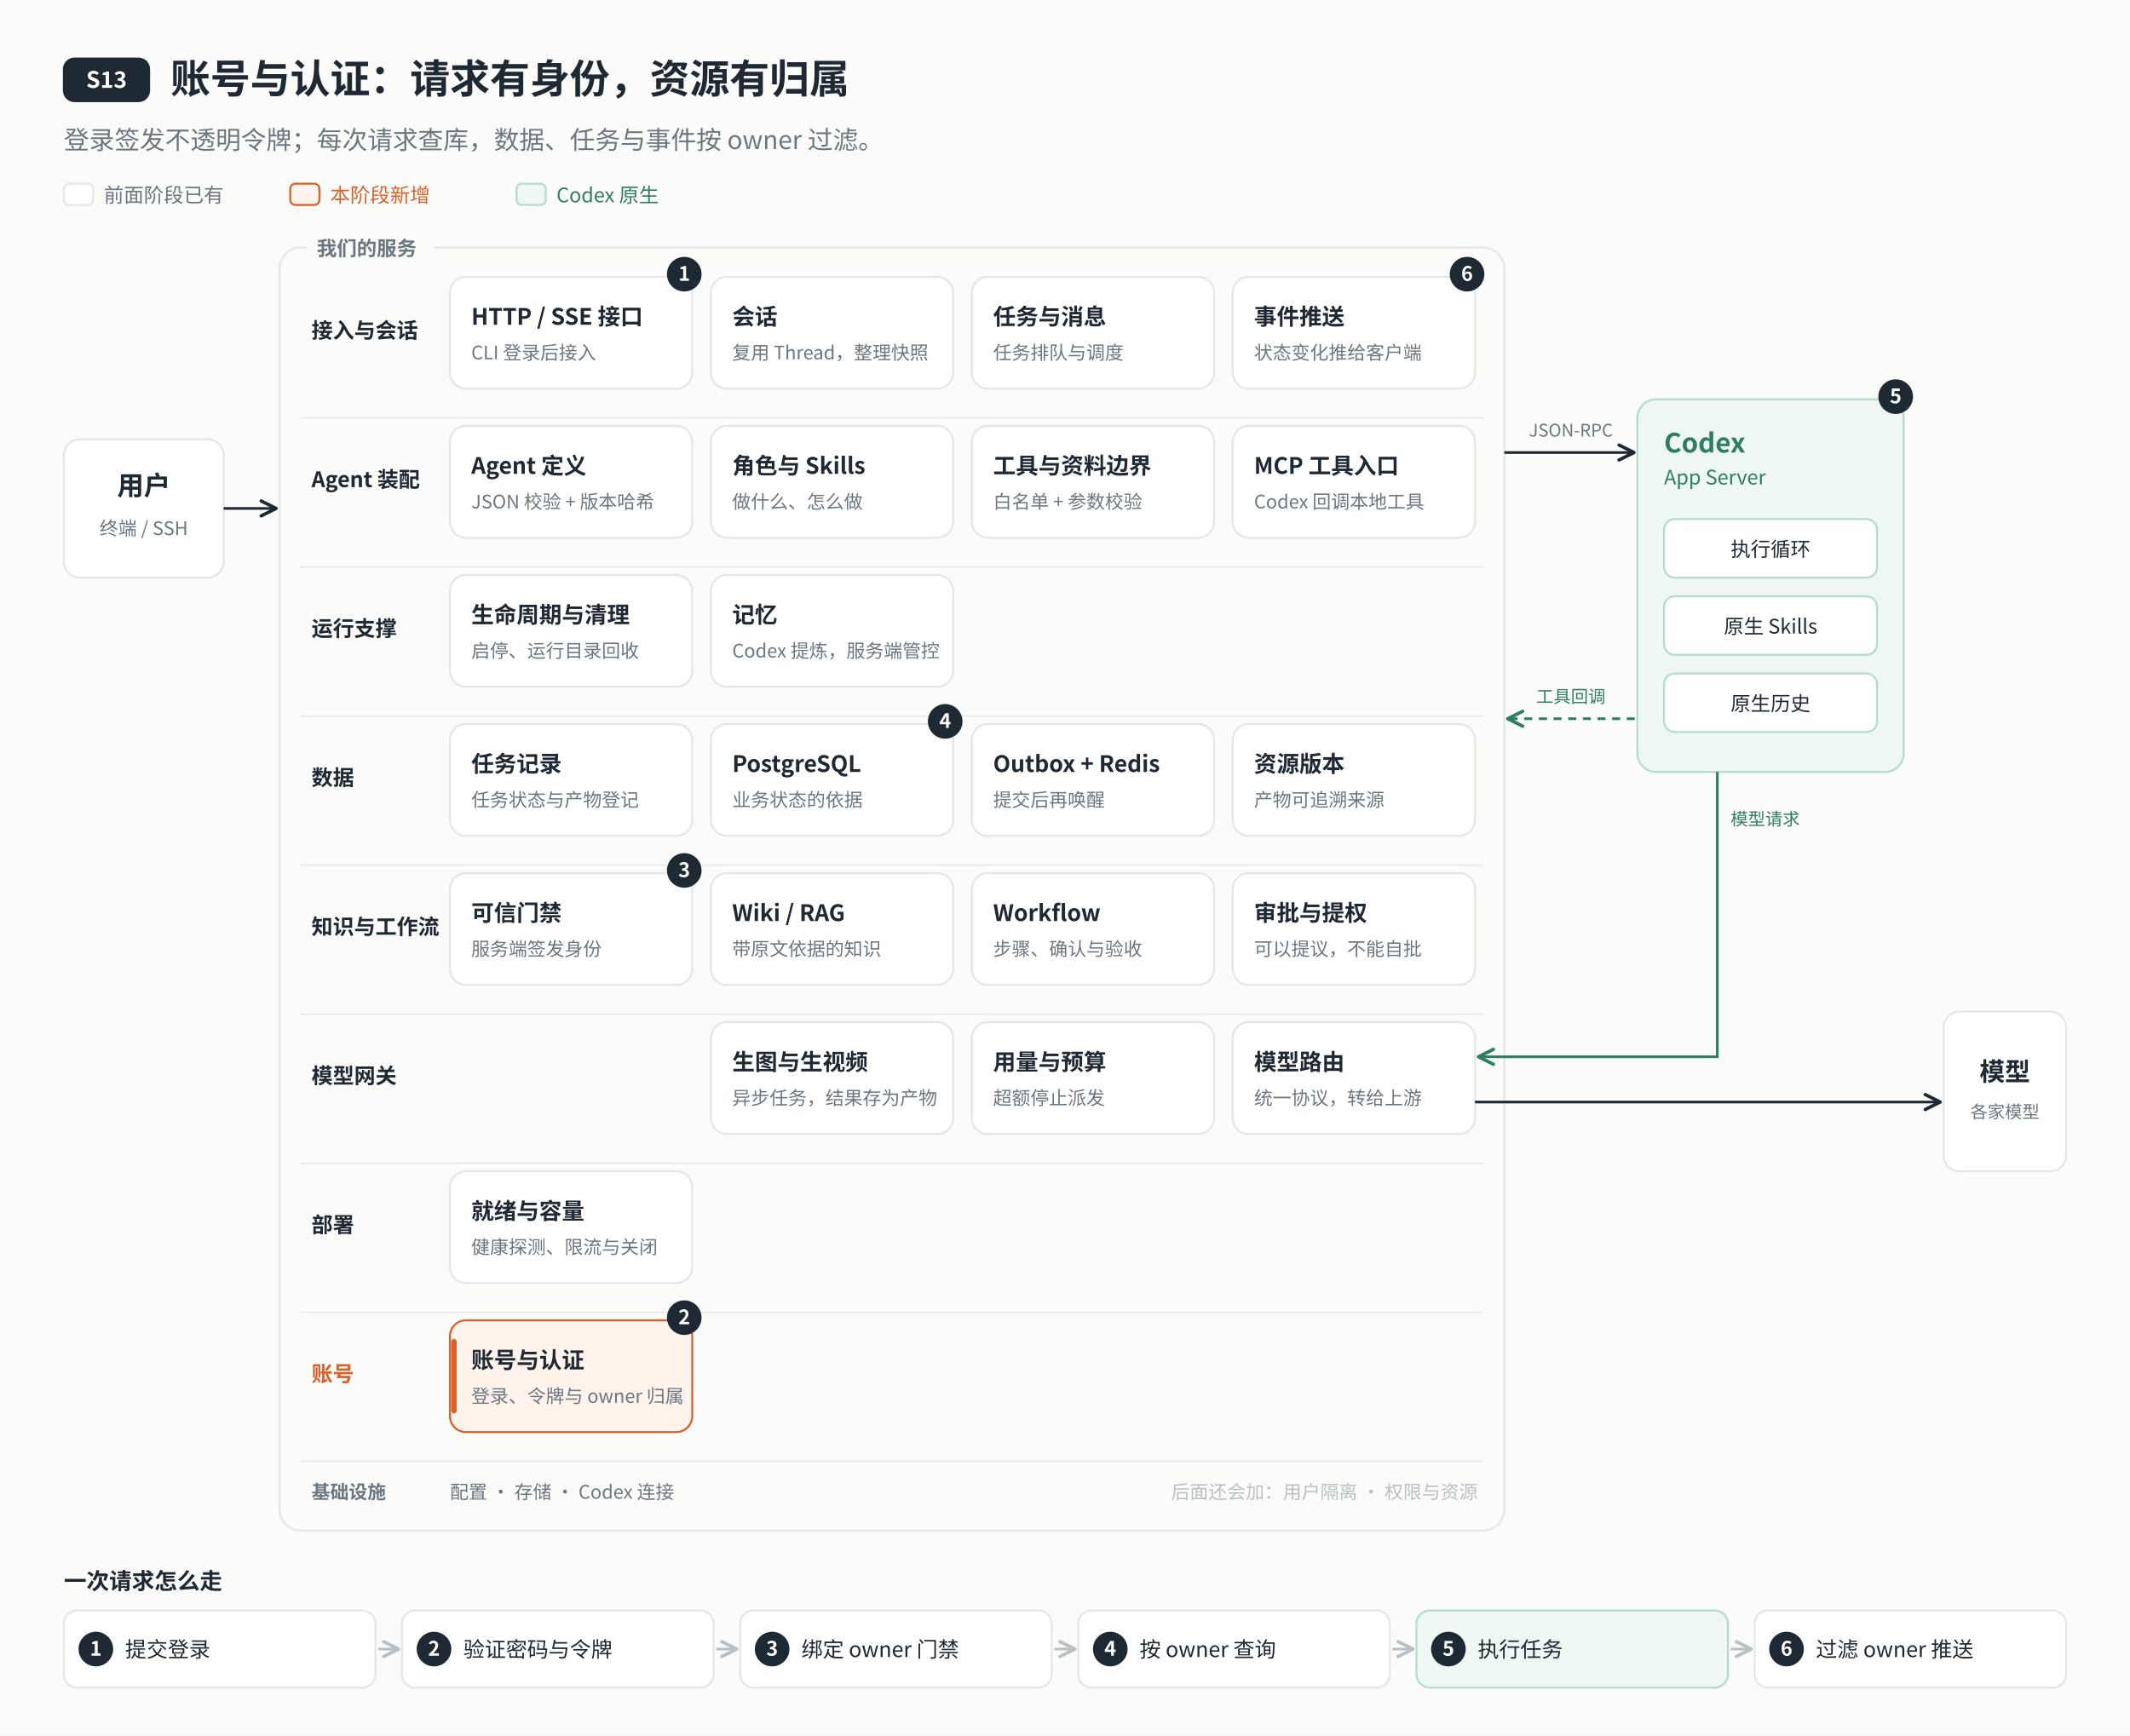
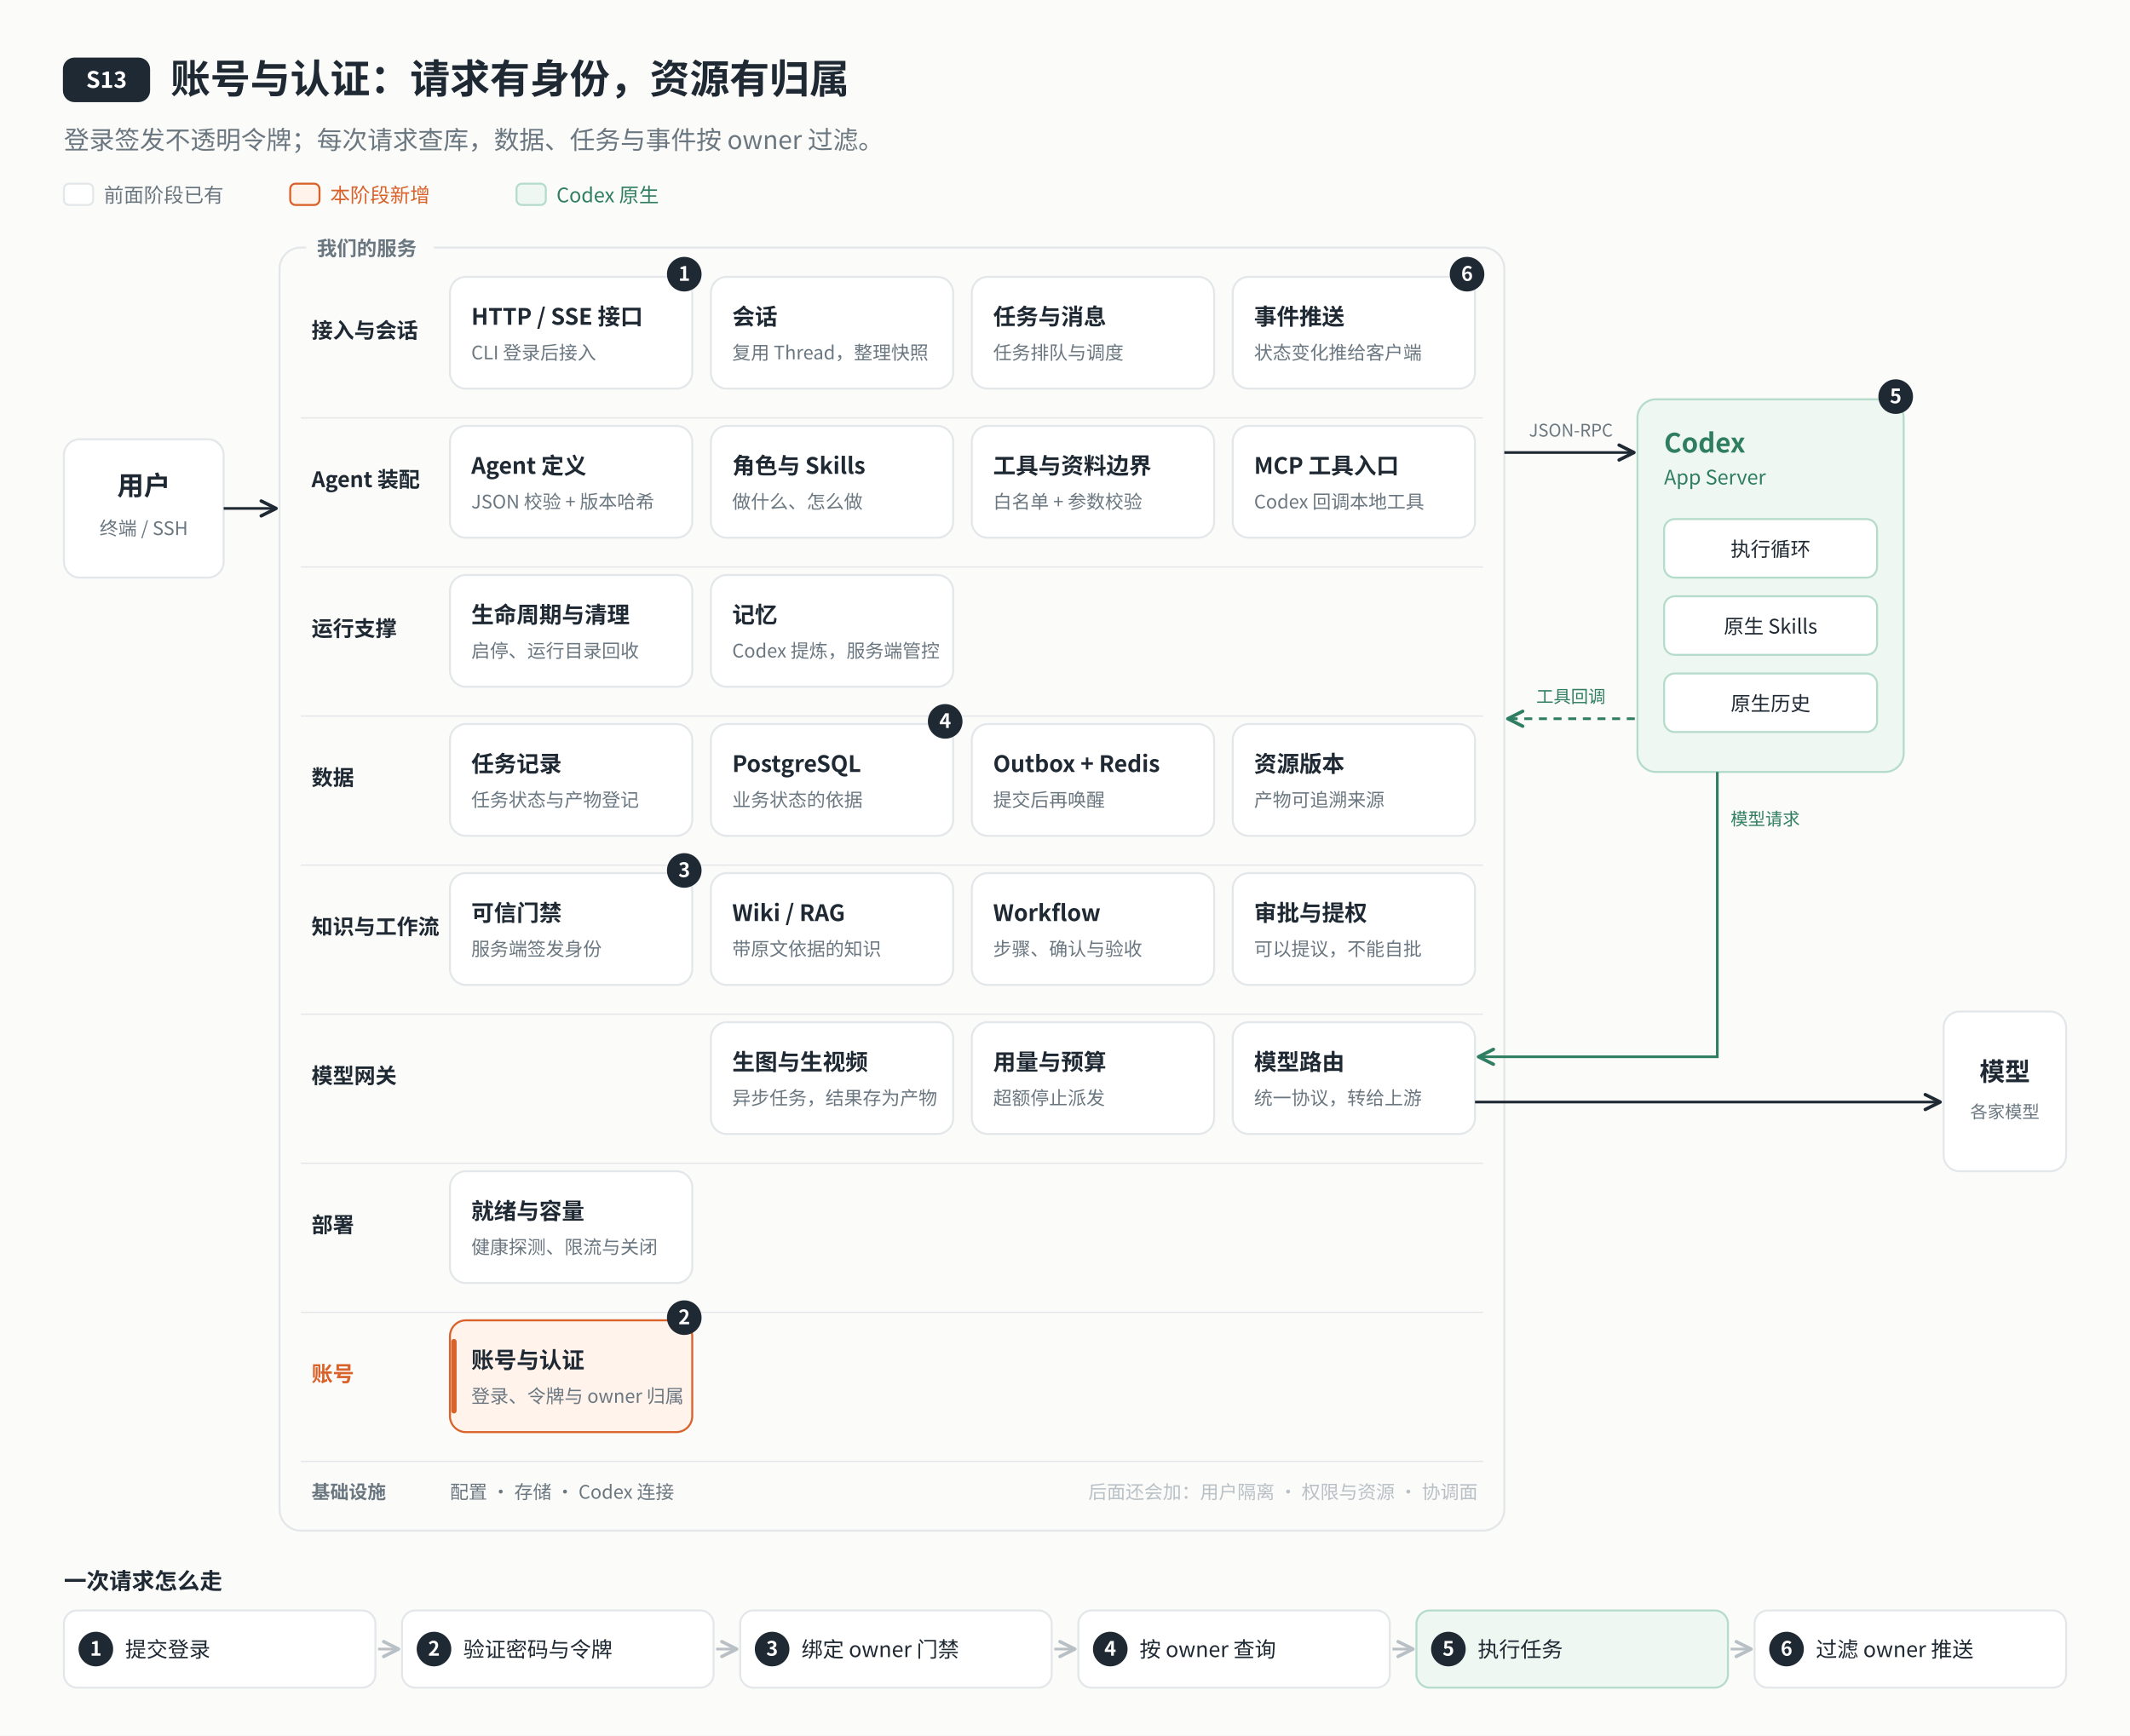
<svg xmlns="http://www.w3.org/2000/svg" width="1600" height="1304" viewBox="0 0 1600 1304" role="img" aria-labelledby="title desc">
  <defs>
    <marker id="mB8C0C6" viewBox="0 0 10 10" refX="8" refY="5" markerWidth="7" markerHeight="7" orient="auto-start-reverse">
      <path d="M1 1 L9 5 L1 9" fill="none" stroke="#B8C0C6" stroke-width="1.8" stroke-linecap="round" stroke-linejoin="round" />
    </marker>
    <marker id="m1F2933" viewBox="0 0 10 10" refX="8" refY="5" markerWidth="7" markerHeight="7" orient="auto-start-reverse">
      <path d="M1 1 L9 5 L1 9" fill="none" stroke="#1F2933" stroke-width="1.8" stroke-linecap="round" stroke-linejoin="round" />
    </marker>
    <marker id="m2F7D62" viewBox="0 0 10 10" refX="8" refY="5" markerWidth="7" markerHeight="7" orient="auto-start-reverse">
      <path d="M1 1 L9 5 L1 9" fill="none" stroke="#2F7D62" stroke-width="1.8" stroke-linecap="round" stroke-linejoin="round" />
    </marker>
  </defs>
  <g font-family="PingFang SC, Microsoft YaHei, Noto Sans CJK SC, sans-serif">
    <rect x="0" y="0" width="1600" height="1304" fill="#FBFBF9" />
    <rect x="48" y="44" width="64" height="32" rx="8" fill="#1F2933" stroke="#1F2933" stroke-width="1.5" />
    <text x="80" y="66" font-size="17" fill="#fff" font-weight="700" text-anchor="middle">S13</text>
    <text x="128" y="70" font-size="30" fill="#1F2933" font-weight="700" text-anchor="start">账号与认证：请求有身份，资源有归属</text>
    <text x="48" y="112" font-size="19" fill="#6B7780" font-weight="400" text-anchor="start">登录签发不透明令牌；每次请求查库，数据、任务与事件按 owner 过滤。</text>
    <rect x="48" y="138" width="22" height="16" rx="4" fill="#FFFFFF" stroke="#E3E7EA" stroke-width="1.5" />
    <text x="78" y="152" font-size="15" fill="#6B7780" font-weight="400" text-anchor="start">前面阶段已有</text>
    <rect x="218" y="138" width="22" height="16" rx="4" fill="#FFF3EC" stroke="#D9622B" stroke-width="1.5" />
    <text x="248" y="152" font-size="15" fill="#D9622B" font-weight="400" text-anchor="start">本阶段新增</text>
    <rect x="388" y="138" width="22" height="16" rx="4" fill="#EEF7F2" stroke="#B5DCCB" stroke-width="1.5" />
    <text x="418" y="152" font-size="15" fill="#2F7D62" font-weight="400" text-anchor="start">Codex 原生</text>
    <rect x="48" y="330" width="120" height="104" rx="12" fill="#FFFFFF" stroke="#E3E7EA" stroke-width="1.5" />
    <text x="108" y="372" font-size="20" fill="#1F2933" font-weight="600" text-anchor="middle">用户</text>
    <text x="108" y="402" font-size="14" fill="#6B7780" font-weight="400" text-anchor="middle">终端 / SSH</text>
    <rect x="210" y="186" width="920" height="964" rx="16" fill="none" stroke="#E3E7EA" stroke-width="1.5" />
    <rect x="230" y="175" width="96" height="22" fill="#FBFBF9" />
    <text x="238" y="192" font-size="15" fill="#6B7780" font-weight="600" text-anchor="start">我们的服务</text>
    <text x="234" y="254" font-size="16" fill="#1F2933" font-weight="600" text-anchor="start">接入与会话</text>
    <rect x="338" y="208" width="182" height="84" rx="12" fill="#FFFFFF" stroke="#E3E7EA" stroke-width="1.5" />
    <text x="354" y="244" font-size="17" fill="#1F2933" font-weight="600" text-anchor="start">HTTP / SSE 接口</text>
    <text x="354" y="270" font-size="14" fill="#6B7780" font-weight="400" text-anchor="start">CLI 登录后接入</text>
    <rect x="534" y="208" width="182" height="84" rx="12" fill="#FFFFFF" stroke="#E3E7EA" stroke-width="1.5" />
    <text x="550" y="244" font-size="17" fill="#1F2933" font-weight="600" text-anchor="start">会话</text>
    <text x="550" y="270" font-size="14" fill="#6B7780" font-weight="400" text-anchor="start">复用 Thread，整理快照</text>
    <rect x="730" y="208" width="182" height="84" rx="12" fill="#FFFFFF" stroke="#E3E7EA" stroke-width="1.5" />
    <text x="746" y="244" font-size="17" fill="#1F2933" font-weight="600" text-anchor="start">任务与消息</text>
    <text x="746" y="270" font-size="14" fill="#6B7780" font-weight="400" text-anchor="start">任务排队与调度</text>
    <rect x="926" y="208" width="182" height="84" rx="12" fill="#FFFFFF" stroke="#E3E7EA" stroke-width="1.5" />
    <text x="942" y="244" font-size="17" fill="#1F2933" font-weight="600" text-anchor="start">事件推送</text>
    <text x="942" y="270" font-size="14" fill="#6B7780" font-weight="400" text-anchor="start">状态变化推给客户端</text>
    <text x="234" y="366" font-size="16" fill="#1F2933" font-weight="600" text-anchor="start">Agent 装配</text>
    <line x1="226" y1="314" x2="1114" y2="314" stroke="#E3E7EA" stroke-width="1" />
    <rect x="338" y="320" width="182" height="84" rx="12" fill="#FFFFFF" stroke="#E3E7EA" stroke-width="1.5" />
    <text x="354" y="356" font-size="17" fill="#1F2933" font-weight="600" text-anchor="start">Agent 定义</text>
    <text x="354" y="382" font-size="14" fill="#6B7780" font-weight="400" text-anchor="start">JSON 校验 + 版本哈希</text>
    <rect x="534" y="320" width="182" height="84" rx="12" fill="#FFFFFF" stroke="#E3E7EA" stroke-width="1.5" />
    <text x="550" y="356" font-size="17" fill="#1F2933" font-weight="600" text-anchor="start">角色与 Skills</text>
    <text x="550" y="382" font-size="14" fill="#6B7780" font-weight="400" text-anchor="start">做什么、怎么做</text>
    <rect x="730" y="320" width="182" height="84" rx="12" fill="#FFFFFF" stroke="#E3E7EA" stroke-width="1.5" />
    <text x="746" y="356" font-size="17" fill="#1F2933" font-weight="600" text-anchor="start">工具与资料边界</text>
    <text x="746" y="382" font-size="14" fill="#6B7780" font-weight="400" text-anchor="start">白名单 + 参数校验</text>
    <rect x="926" y="320" width="182" height="84" rx="12" fill="#FFFFFF" stroke="#E3E7EA" stroke-width="1.5" />
    <text x="942" y="356" font-size="17" fill="#1F2933" font-weight="600" text-anchor="start">MCP 工具入口</text>
    <text x="942" y="382" font-size="14" fill="#6B7780" font-weight="400" text-anchor="start">Codex 回调本地工具</text>
    <text x="234" y="478" font-size="16" fill="#1F2933" font-weight="600" text-anchor="start">运行支撑</text>
    <line x1="226" y1="426" x2="1114" y2="426" stroke="#E3E7EA" stroke-width="1" />
    <rect x="338" y="432" width="182" height="84" rx="12" fill="#FFFFFF" stroke="#E3E7EA" stroke-width="1.5" />
    <text x="354" y="468" font-size="17" fill="#1F2933" font-weight="600" text-anchor="start">生命周期与清理</text>
    <text x="354" y="494" font-size="14" fill="#6B7780" font-weight="400" text-anchor="start">启停、运行目录回收</text>
    <rect x="534" y="432" width="182" height="84" rx="12" fill="#FFFFFF" stroke="#E3E7EA" stroke-width="1.5" />
    <text x="550" y="468" font-size="17" fill="#1F2933" font-weight="600" text-anchor="start">记忆</text>
    <text x="550" y="494" font-size="14" fill="#6B7780" font-weight="400" text-anchor="start">Codex 提炼，服务端管控</text>
    <text x="234" y="590" font-size="16" fill="#1F2933" font-weight="600" text-anchor="start">数据</text>
    <line x1="226" y1="538" x2="1114" y2="538" stroke="#E3E7EA" stroke-width="1" />
    <rect x="338" y="544" width="182" height="84" rx="12" fill="#FFFFFF" stroke="#E3E7EA" stroke-width="1.5" />
    <text x="354" y="580" font-size="17" fill="#1F2933" font-weight="600" text-anchor="start">任务记录</text>
    <text x="354" y="606" font-size="14" fill="#6B7780" font-weight="400" text-anchor="start">任务状态与产物登记</text>
    <rect x="534" y="544" width="182" height="84" rx="12" fill="#FFFFFF" stroke="#E3E7EA" stroke-width="1.5" />
    <text x="550" y="580" font-size="17" fill="#1F2933" font-weight="600" text-anchor="start">PostgreSQL</text>
    <text x="550" y="606" font-size="14" fill="#6B7780" font-weight="400" text-anchor="start">业务状态的依据</text>
    <rect x="730" y="544" width="182" height="84" rx="12" fill="#FFFFFF" stroke="#E3E7EA" stroke-width="1.5" />
    <text x="746" y="580" font-size="17" fill="#1F2933" font-weight="600" text-anchor="start">Outbox + Redis</text>
    <text x="746" y="606" font-size="14" fill="#6B7780" font-weight="400" text-anchor="start">提交后再唤醒</text>
    <rect x="926" y="544" width="182" height="84" rx="12" fill="#FFFFFF" stroke="#E3E7EA" stroke-width="1.5" />
    <text x="942" y="580" font-size="17" fill="#1F2933" font-weight="600" text-anchor="start">资源版本</text>
    <text x="942" y="606" font-size="14" fill="#6B7780" font-weight="400" text-anchor="start">产物可追溯来源</text>
    <text x="234" y="702" font-size="16" fill="#1F2933" font-weight="600" text-anchor="start">知识与工作流</text>
    <line x1="226" y1="650" x2="1114" y2="650" stroke="#E3E7EA" stroke-width="1" />
    <rect x="338" y="656" width="182" height="84" rx="12" fill="#FFFFFF" stroke="#E3E7EA" stroke-width="1.5" />
    <text x="354" y="692" font-size="17" fill="#1F2933" font-weight="600" text-anchor="start">可信门禁</text>
    <text x="354" y="718" font-size="14" fill="#6B7780" font-weight="400" text-anchor="start">服务端签发身份</text>
    <rect x="534" y="656" width="182" height="84" rx="12" fill="#FFFFFF" stroke="#E3E7EA" stroke-width="1.5" />
    <text x="550" y="692" font-size="17" fill="#1F2933" font-weight="600" text-anchor="start">Wiki / RAG</text>
    <text x="550" y="718" font-size="14" fill="#6B7780" font-weight="400" text-anchor="start">带原文依据的知识</text>
    <rect x="730" y="656" width="182" height="84" rx="12" fill="#FFFFFF" stroke="#E3E7EA" stroke-width="1.5" />
    <text x="746" y="692" font-size="17" fill="#1F2933" font-weight="600" text-anchor="start">Workflow</text>
    <text x="746" y="718" font-size="14" fill="#6B7780" font-weight="400" text-anchor="start">步骤、确认与验收</text>
    <rect x="926" y="656" width="182" height="84" rx="12" fill="#FFFFFF" stroke="#E3E7EA" stroke-width="1.5" />
    <text x="942" y="692" font-size="17" fill="#1F2933" font-weight="600" text-anchor="start">审批与提权</text>
    <text x="942" y="718" font-size="14" fill="#6B7780" font-weight="400" text-anchor="start">可以提议，不能自批</text>
    <text x="234" y="814" font-size="16" fill="#1F2933" font-weight="600" text-anchor="start">模型网关</text>
    <line x1="226" y1="762" x2="1114" y2="762" stroke="#E3E7EA" stroke-width="1" />
    <rect x="534" y="768" width="182" height="84" rx="12" fill="#FFFFFF" stroke="#E3E7EA" stroke-width="1.5" />
    <text x="550" y="804" font-size="17" fill="#1F2933" font-weight="600" text-anchor="start">生图与生视频</text>
    <text x="550" y="830" font-size="14" fill="#6B7780" font-weight="400" text-anchor="start">异步任务，结果存为产物</text>
    <rect x="730" y="768" width="182" height="84" rx="12" fill="#FFFFFF" stroke="#E3E7EA" stroke-width="1.5" />
    <text x="746" y="804" font-size="17" fill="#1F2933" font-weight="600" text-anchor="start">用量与预算</text>
    <text x="746" y="830" font-size="14" fill="#6B7780" font-weight="400" text-anchor="start">超额停止派发</text>
    <rect x="926" y="768" width="182" height="84" rx="12" fill="#FFFFFF" stroke="#E3E7EA" stroke-width="1.5" />
    <text x="942" y="804" font-size="17" fill="#1F2933" font-weight="600" text-anchor="start">模型路由</text>
    <text x="942" y="830" font-size="14" fill="#6B7780" font-weight="400" text-anchor="start">统一协议，转给上游</text>
    <text x="234" y="926" font-size="16" fill="#1F2933" font-weight="600" text-anchor="start">部署</text>
    <line x1="226" y1="874" x2="1114" y2="874" stroke="#E3E7EA" stroke-width="1" />
    <rect x="338" y="880" width="182" height="84" rx="12" fill="#FFFFFF" stroke="#E3E7EA" stroke-width="1.5" />
    <text x="354" y="916" font-size="17" fill="#1F2933" font-weight="600" text-anchor="start">就绪与容量</text>
    <text x="354" y="942" font-size="14" fill="#6B7780" font-weight="400" text-anchor="start">健康探测、限流与关闭</text>
    <text x="234" y="1038" font-size="16" fill="#D9622B" font-weight="600" text-anchor="start">账号</text>
    <line x1="226" y1="986" x2="1114" y2="986" stroke="#E3E7EA" stroke-width="1" />
    <rect x="338" y="992" width="182" height="84" rx="12" fill="#FFF3EC" stroke="#D9622B" stroke-width="1.5" />
    <rect x="339" y="1006" width="4" height="56" rx="2" fill="#D9622B" />
    <text x="354" y="1028" font-size="17" fill="#1F2933" font-weight="600" text-anchor="start">账号与认证</text>
    <text x="354" y="1054" font-size="14" fill="#6B7780" font-weight="400" text-anchor="start">登录、令牌与 owner 归属</text>
    <line x1="226" y1="1098" x2="1114" y2="1098" stroke="#E3E7EA" stroke-width="1" />
    <text x="234" y="1126" font-size="14" fill="#6B7780" font-weight="600" text-anchor="start">基础设施</text>
    <text x="338" y="1126" font-size="14" fill="#6B7780" font-weight="400" text-anchor="start">配置 · 存储 · Codex 连接</text>
-     <text x="1110" y="1126" font-size="14" fill="#B8C0C6" font-weight="400" text-anchor="end">后面还会加：用户隔离 · 权限与资源</text>
+     <text x="1110" y="1126" font-size="14" fill="#B8C0C6" font-weight="400" text-anchor="end">后面还会加：用户隔离 · 权限与资源 · 协调面</text>
    <rect x="1230" y="300" width="200" height="280" rx="14" fill="#EEF7F2" stroke="#B5DCCB" stroke-width="1.5" />
    <text x="1250" y="340" font-size="20" fill="#2F7D62" font-weight="700" text-anchor="start">Codex</text>
    <text x="1250" y="364" font-size="15" fill="#2F7D62" font-weight="400" text-anchor="start">App Server</text>
    <rect x="1250" y="390" width="160" height="44" rx="8" fill="#FFFFFF" stroke="#B5DCCB" stroke-width="1.5" />
    <text x="1330" y="418" font-size="15" fill="#1F2933" font-weight="500" text-anchor="middle">执行循环</text>
    <rect x="1250" y="448" width="160" height="44" rx="8" fill="#FFFFFF" stroke="#B5DCCB" stroke-width="1.5" />
    <text x="1330" y="476" font-size="15" fill="#1F2933" font-weight="500" text-anchor="middle">原生 Skills</text>
    <rect x="1250" y="506" width="160" height="44" rx="8" fill="#FFFFFF" stroke="#B5DCCB" stroke-width="1.5" />
    <text x="1330" y="534" font-size="15" fill="#1F2933" font-weight="500" text-anchor="middle">原生历史</text>
    <rect x="1460" y="760" width="92" height="120" rx="12" fill="#FFFFFF" stroke="#E3E7EA" stroke-width="1.5" />
    <text x="1506" y="812" font-size="19" fill="#1F2933" font-weight="600" text-anchor="middle">模型</text>
    <text x="1506" y="840" font-size="13" fill="#6B7780" font-weight="400" text-anchor="middle">各家模型</text>
    <path d="M168,382 L206,382" fill="none" stroke="#1F2933" stroke-width="2" marker-end="url(#m1F2933)" />
    <path d="M1130,340 L1226,340" fill="none" stroke="#1F2933" stroke-width="2" marker-end="url(#m1F2933)" />
    <text x="1180" y="328" font-size="13" fill="#6B7780" font-weight="500" text-anchor="middle">JSON-RPC</text>
    <path d="M1228,540 L1134,540" fill="none" stroke="#2F7D62" stroke-width="2" stroke-dasharray="6 5" marker-end="url(#m2F7D62)" />
    <text x="1180" y="528" font-size="13" fill="#2F7D62" font-weight="500" text-anchor="middle">工具回调</text>
    <path d="M1290,580 L1290,794 L1112,794" fill="none" stroke="#2F7D62" stroke-width="2" marker-end="url(#m2F7D62)" />
    <text x="1300" y="620" font-size="13" fill="#2F7D62" font-weight="500" text-anchor="start">模型请求</text>
    <path d="M1108,828 L1456,828" fill="none" stroke="#1F2933" stroke-width="2" marker-end="url(#m1F2933)" />
    <circle cx="514" cy="206" r="13" fill="#1F2933" />
    <text x="514" y="211" font-size="15" fill="#fff" font-weight="700" text-anchor="middle">1</text>
    <circle cx="514" cy="990" r="13" fill="#1F2933" />
    <text x="514" y="995" font-size="15" fill="#fff" font-weight="700" text-anchor="middle">2</text>
    <circle cx="514" cy="654" r="13" fill="#1F2933" />
    <text x="514" y="659" font-size="15" fill="#fff" font-weight="700" text-anchor="middle">3</text>
    <circle cx="710" cy="542" r="13" fill="#1F2933" />
    <text x="710" y="547" font-size="15" fill="#fff" font-weight="700" text-anchor="middle">4</text>
    <circle cx="1424" cy="298" r="13" fill="#1F2933" />
    <text x="1424" y="303" font-size="15" fill="#fff" font-weight="700" text-anchor="middle">5</text>
    <circle cx="1102" cy="206" r="13" fill="#1F2933" />
    <text x="1102" y="211" font-size="15" fill="#fff" font-weight="700" text-anchor="middle">6</text>
    <text x="48" y="1194" font-size="17" fill="#1F2933" font-weight="700" text-anchor="start">一次请求怎么走</text>
    <rect x="48" y="1210" width="234" height="58" rx="10" fill="#FFFFFF" stroke="#E3E7EA" stroke-width="1.5" />
    <circle cx="72" cy="1239" r="13" fill="#1F2933" />
    <text x="72" y="1244" font-size="15" fill="#fff" font-weight="700" text-anchor="middle">1</text>
    <text x="94" y="1245" font-size="16" fill="#1F2933" font-weight="500" text-anchor="start">提交登录</text>
    <path d="M284,1239 L298,1239" fill="none" stroke="#B8C0C6" stroke-width="2" marker-end="url(#mB8C0C6)" />
    <rect x="302" y="1210" width="234" height="58" rx="10" fill="#FFFFFF" stroke="#E3E7EA" stroke-width="1.5" />
    <circle cx="326" cy="1239" r="13" fill="#1F2933" />
    <text x="326" y="1244" font-size="15" fill="#fff" font-weight="700" text-anchor="middle">2</text>
    <text x="348" y="1245" font-size="16" fill="#1F2933" font-weight="500" text-anchor="start">验证密码与令牌</text>
    <path d="M538,1239 L552,1239" fill="none" stroke="#B8C0C6" stroke-width="2" marker-end="url(#mB8C0C6)" />
    <rect x="556" y="1210" width="234" height="58" rx="10" fill="#FFFFFF" stroke="#E3E7EA" stroke-width="1.5" />
    <circle cx="580" cy="1239" r="13" fill="#1F2933" />
    <text x="580" y="1244" font-size="15" fill="#fff" font-weight="700" text-anchor="middle">3</text>
    <text x="602" y="1245" font-size="16" fill="#1F2933" font-weight="500" text-anchor="start">绑定 owner 门禁</text>
    <path d="M792,1239 L806,1239" fill="none" stroke="#B8C0C6" stroke-width="2" marker-end="url(#mB8C0C6)" />
    <rect x="810" y="1210" width="234" height="58" rx="10" fill="#FFFFFF" stroke="#E3E7EA" stroke-width="1.5" />
    <circle cx="834" cy="1239" r="13" fill="#1F2933" />
    <text x="834" y="1244" font-size="15" fill="#fff" font-weight="700" text-anchor="middle">4</text>
    <text x="856" y="1245" font-size="16" fill="#1F2933" font-weight="500" text-anchor="start">按 owner 查询</text>
    <path d="M1046,1239 L1060,1239" fill="none" stroke="#B8C0C6" stroke-width="2" marker-end="url(#mB8C0C6)" />
    <rect x="1064" y="1210" width="234" height="58" rx="10" fill="#EEF7F2" stroke="#B5DCCB" stroke-width="1.5" />
    <circle cx="1088" cy="1239" r="13" fill="#1F2933" />
    <text x="1088" y="1244" font-size="15" fill="#fff" font-weight="700" text-anchor="middle">5</text>
    <text x="1110" y="1245" font-size="16" fill="#1F2933" font-weight="500" text-anchor="start">执行任务</text>
    <path d="M1300,1239 L1314,1239" fill="none" stroke="#B8C0C6" stroke-width="2" marker-end="url(#mB8C0C6)" />
    <rect x="1318" y="1210" width="234" height="58" rx="10" fill="#FFFFFF" stroke="#E3E7EA" stroke-width="1.5" />
    <circle cx="1342" cy="1239" r="13" fill="#1F2933" />
    <text x="1342" y="1244" font-size="15" fill="#fff" font-weight="700" text-anchor="middle">6</text>
    <text x="1364" y="1245" font-size="16" fill="#1F2933" font-weight="500" text-anchor="start">过滤 owner 推送</text>
  </g>
</svg>
